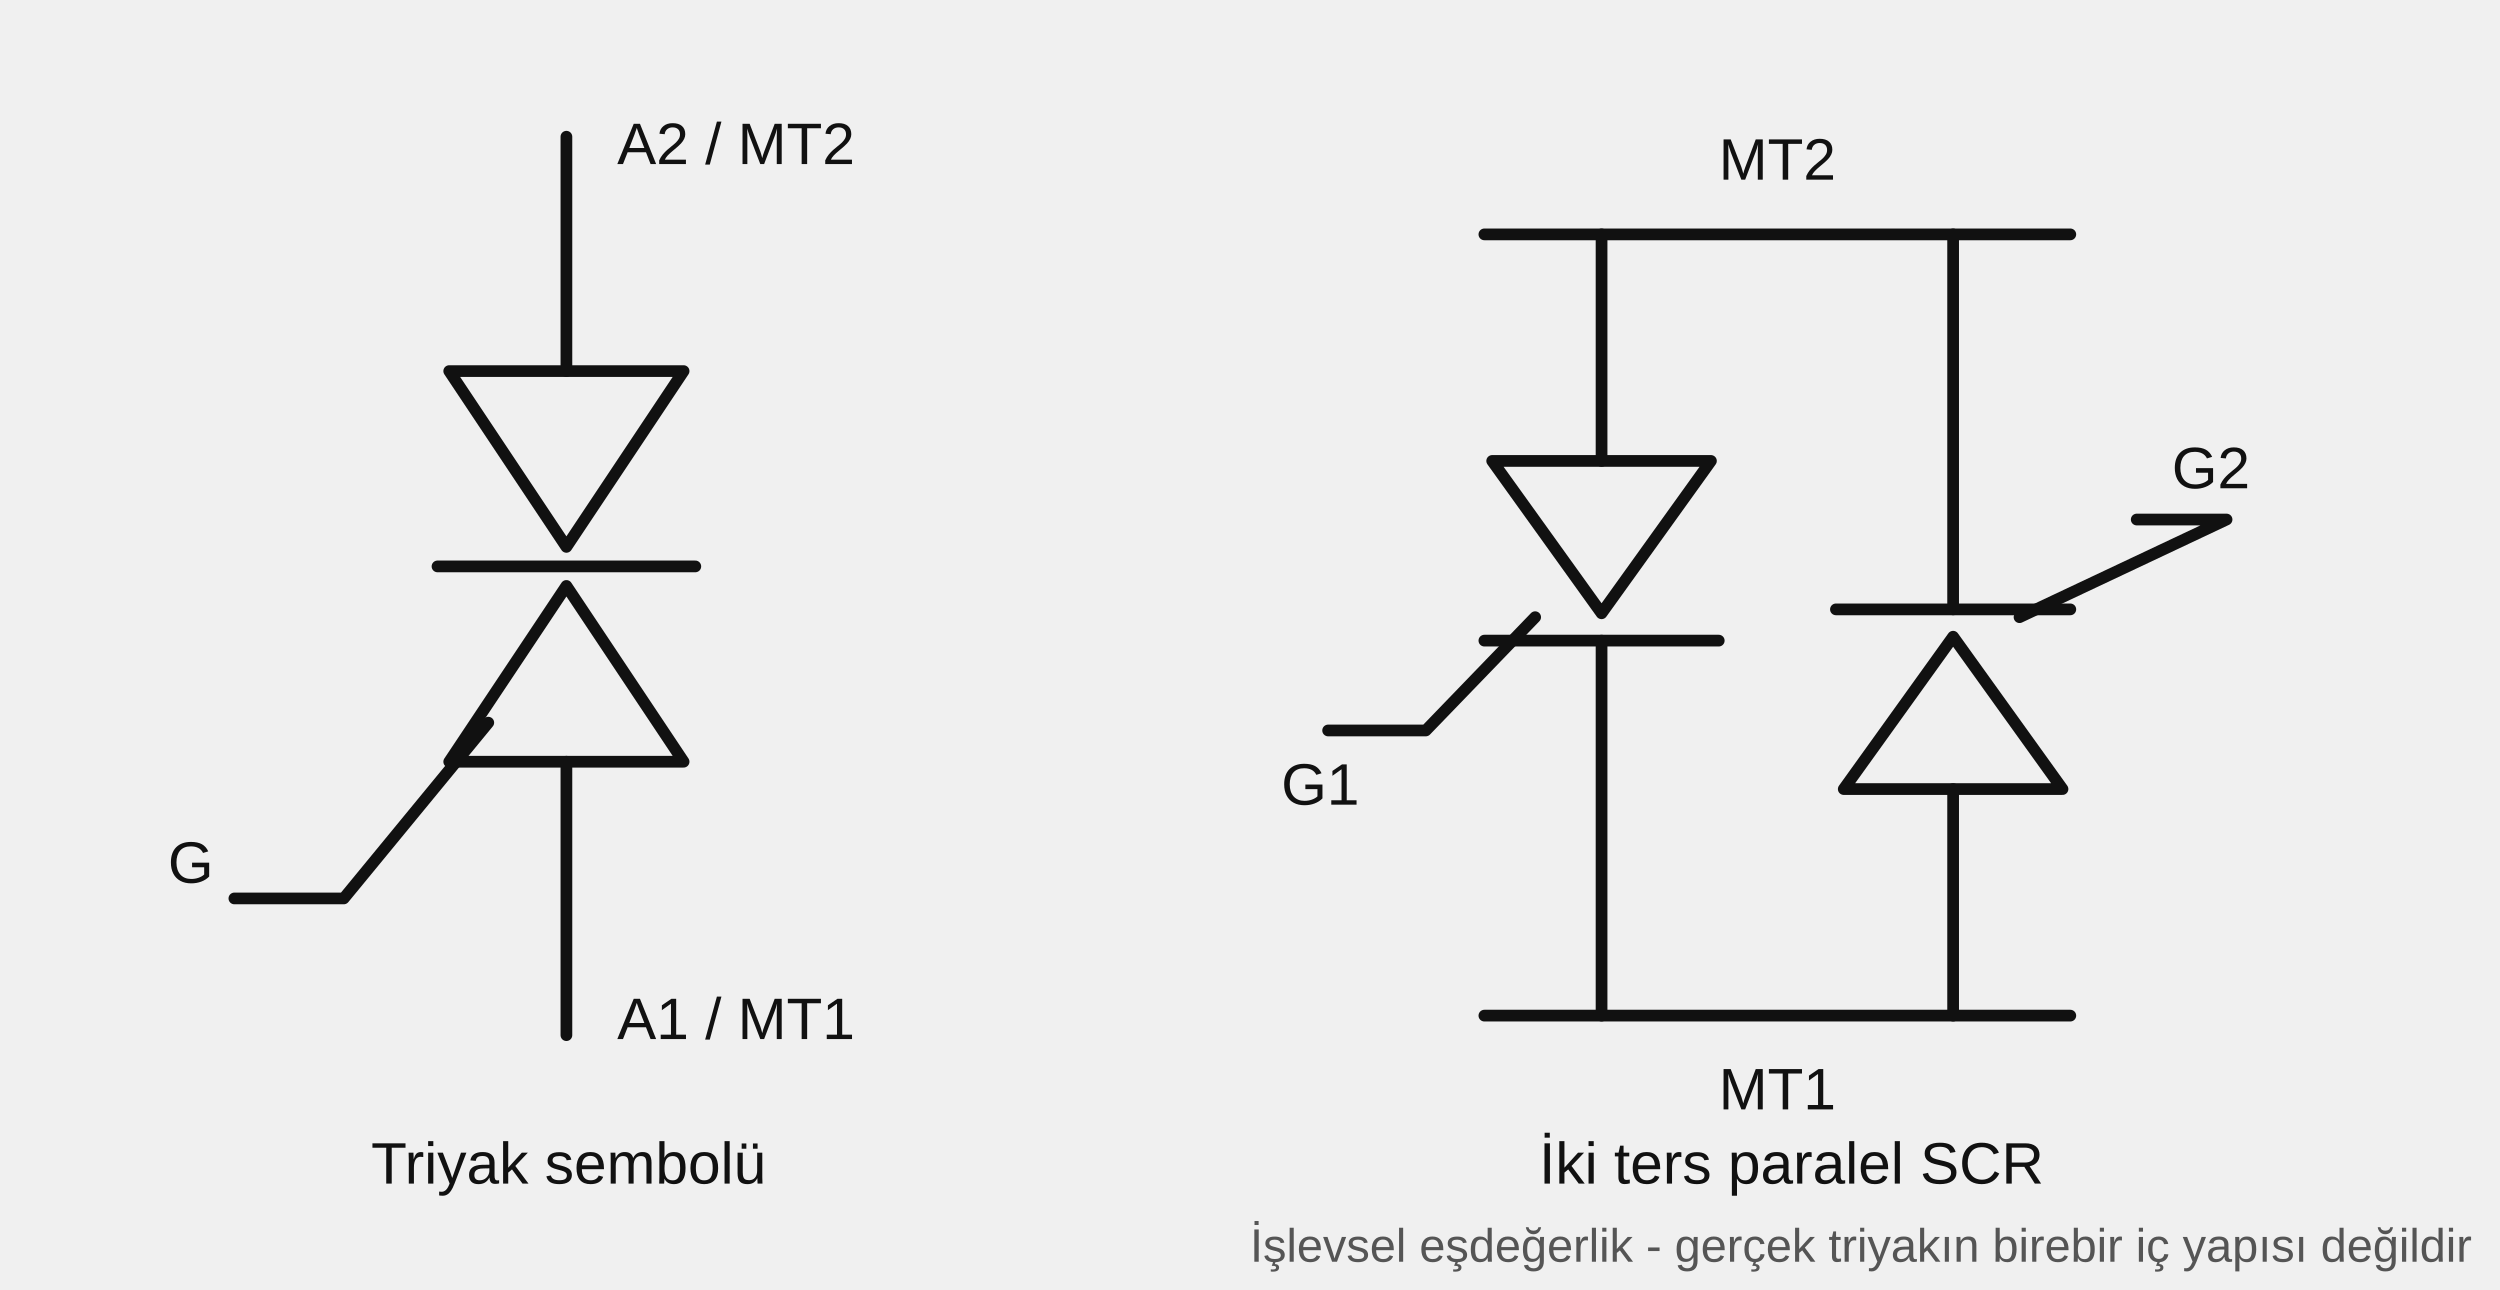
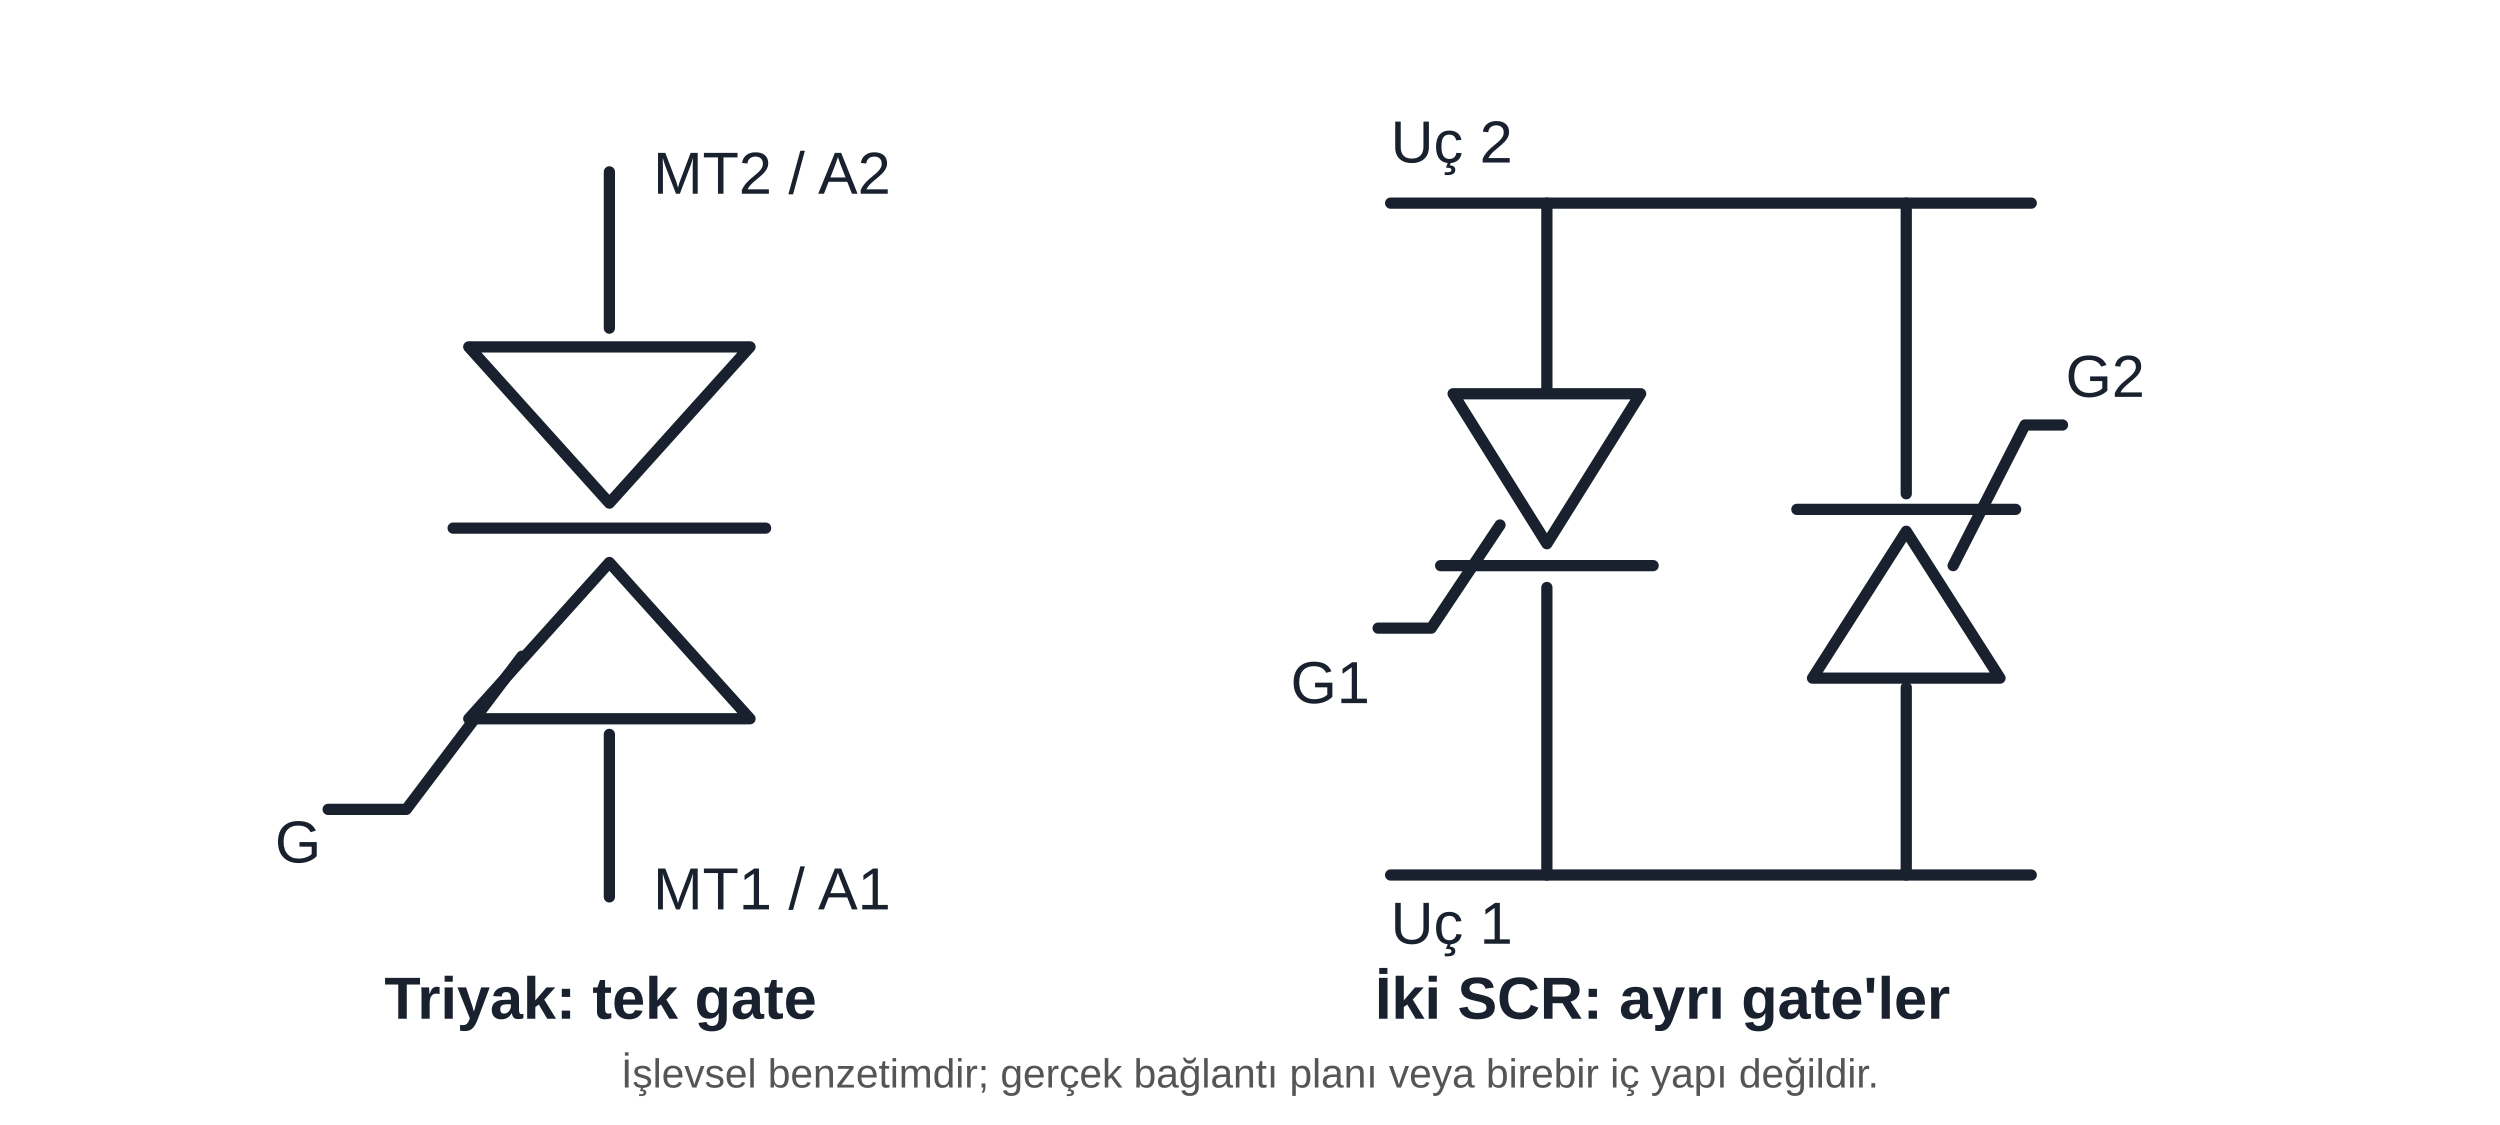
- <svg xmlns="http://www.w3.org/2000/svg" viewBox="0 0 640 330" width="640" height="330">
-   <g fill="none" stroke="#111" stroke-width="3" stroke-linecap="round" stroke-linejoin="round">
-     <path d="M145 35 V95 M145 195 V265" />
-     <path d="M115 95 L175 95 L145 140 Z" />
-     <path d="M115 195 L175 195 L145 150 Z" />
-     <path d="M112 145 H178" />
-     <path d="M60 230 H88 L125 185" />
-     <path d="M380 60 H530" />
-     <path d="M380 260 H530" />
-     <path d="M410 60 V118" />
-     <path d="M382 118 L438 118 L410 157 Z" />
-     <path d="M380 164 H440" />
-     <path d="M410 164 V260" />
-     <path d="M500 260 V202" />
-     <path d="M472 202 L528 202 L500 163 Z" />
-     <path d="M470 156 H530" />
-     <path d="M500 156 V60" />
-     <path d="M340 187 H365 L393 158" />
-     <path d="M547 133 H570 L517 158" />
+ <svg xmlns="http://www.w3.org/2000/svg" viewBox="0 0 800 360" width="800" height="360" role="img" aria-labelledby="title desc">
+   <rect width="800" height="360" fill="white" />
+   <g fill="none" stroke="#18212d" stroke-width="3.6" stroke-linejoin="round" stroke-linecap="round">
+     <path d="M195 55 V105 M195 235 V287" />
+     <path d="M150 111 H240 L195 161 Z" />
+     <path d="M150 230 H240 L195 180 Z" />
+     <path d="M145 169 H245" />
+     <path d="M105 259 H130 L167 210" />
+     <path d="M445 65 H650 M445 280 H650" />
+     <path d="M495 65 V125 M495 188 V280" />
+     <path d="M465 126 H525 L495 174 Z" />
+     <path d="M461 181 H529" />
+     <path d="M441 201 H458 L480 168" />
+     <path d="M610 65 V158 M610 220 V280" />
+     <path d="M580 217 H640 L610 170 Z" />
+     <path d="M575 163 H645" />
+     <path d="M660 136 H648 L625 181" />
  </g>
-   <g font-family="Arial,sans-serif" fill="#111" font-size="15">
-     <text x="158" y="42">A2 / MT2</text>
-     <text x="158" y="266">A1 / MT1</text>
-     <text x="43" y="226">G</text>
-     <text x="95" y="303">Triyak sembolü</text>
-     <text x="440" y="46">MT2</text>
-     <text x="440" y="284">MT1</text>
-     <text x="328" y="206">G1</text>
-     <text x="556" y="125">G2</text>
-     <text x="394" y="303">İki ters paralel SCR</text>
+   <g font-family="Arial,DejaVu Sans,sans-serif" font-size="19" fill="#18212d">
+     <text x="209" y="62">MT2 / A2</text>
+     <text x="209" y="291">MT1 / A1</text>
+     <text x="88" y="276">G</text>
+     <text x="445" y="52">Uç 2</text>
+     <text x="445" y="302">Uç 1</text>
+     <text x="413" y="225">G1</text>
+     <text x="661" y="127">G2</text>
+     <text x="123" y="326" font-weight="bold">Triyak: tek gate</text>
+     <text x="440" y="326" font-weight="bold">İki SCR: ayrı gate'ler</text>
  </g>
-   <text x="320" y="323" font-family="Arial,sans-serif" font-size="12" fill="#555">
- İşlevsel eşdeğerlik - gerçek triyakın birebir iç yapısı değildir
- </text>
+   <text x="400" y="348" text-anchor="middle" font-family="Arial,DejaVu Sans,sans-serif" font-size="13" fill="#555">İşlevsel benzetimdir; gerçek bağlantı planı veya birebir iç yapı değildir.</text>
</svg>
